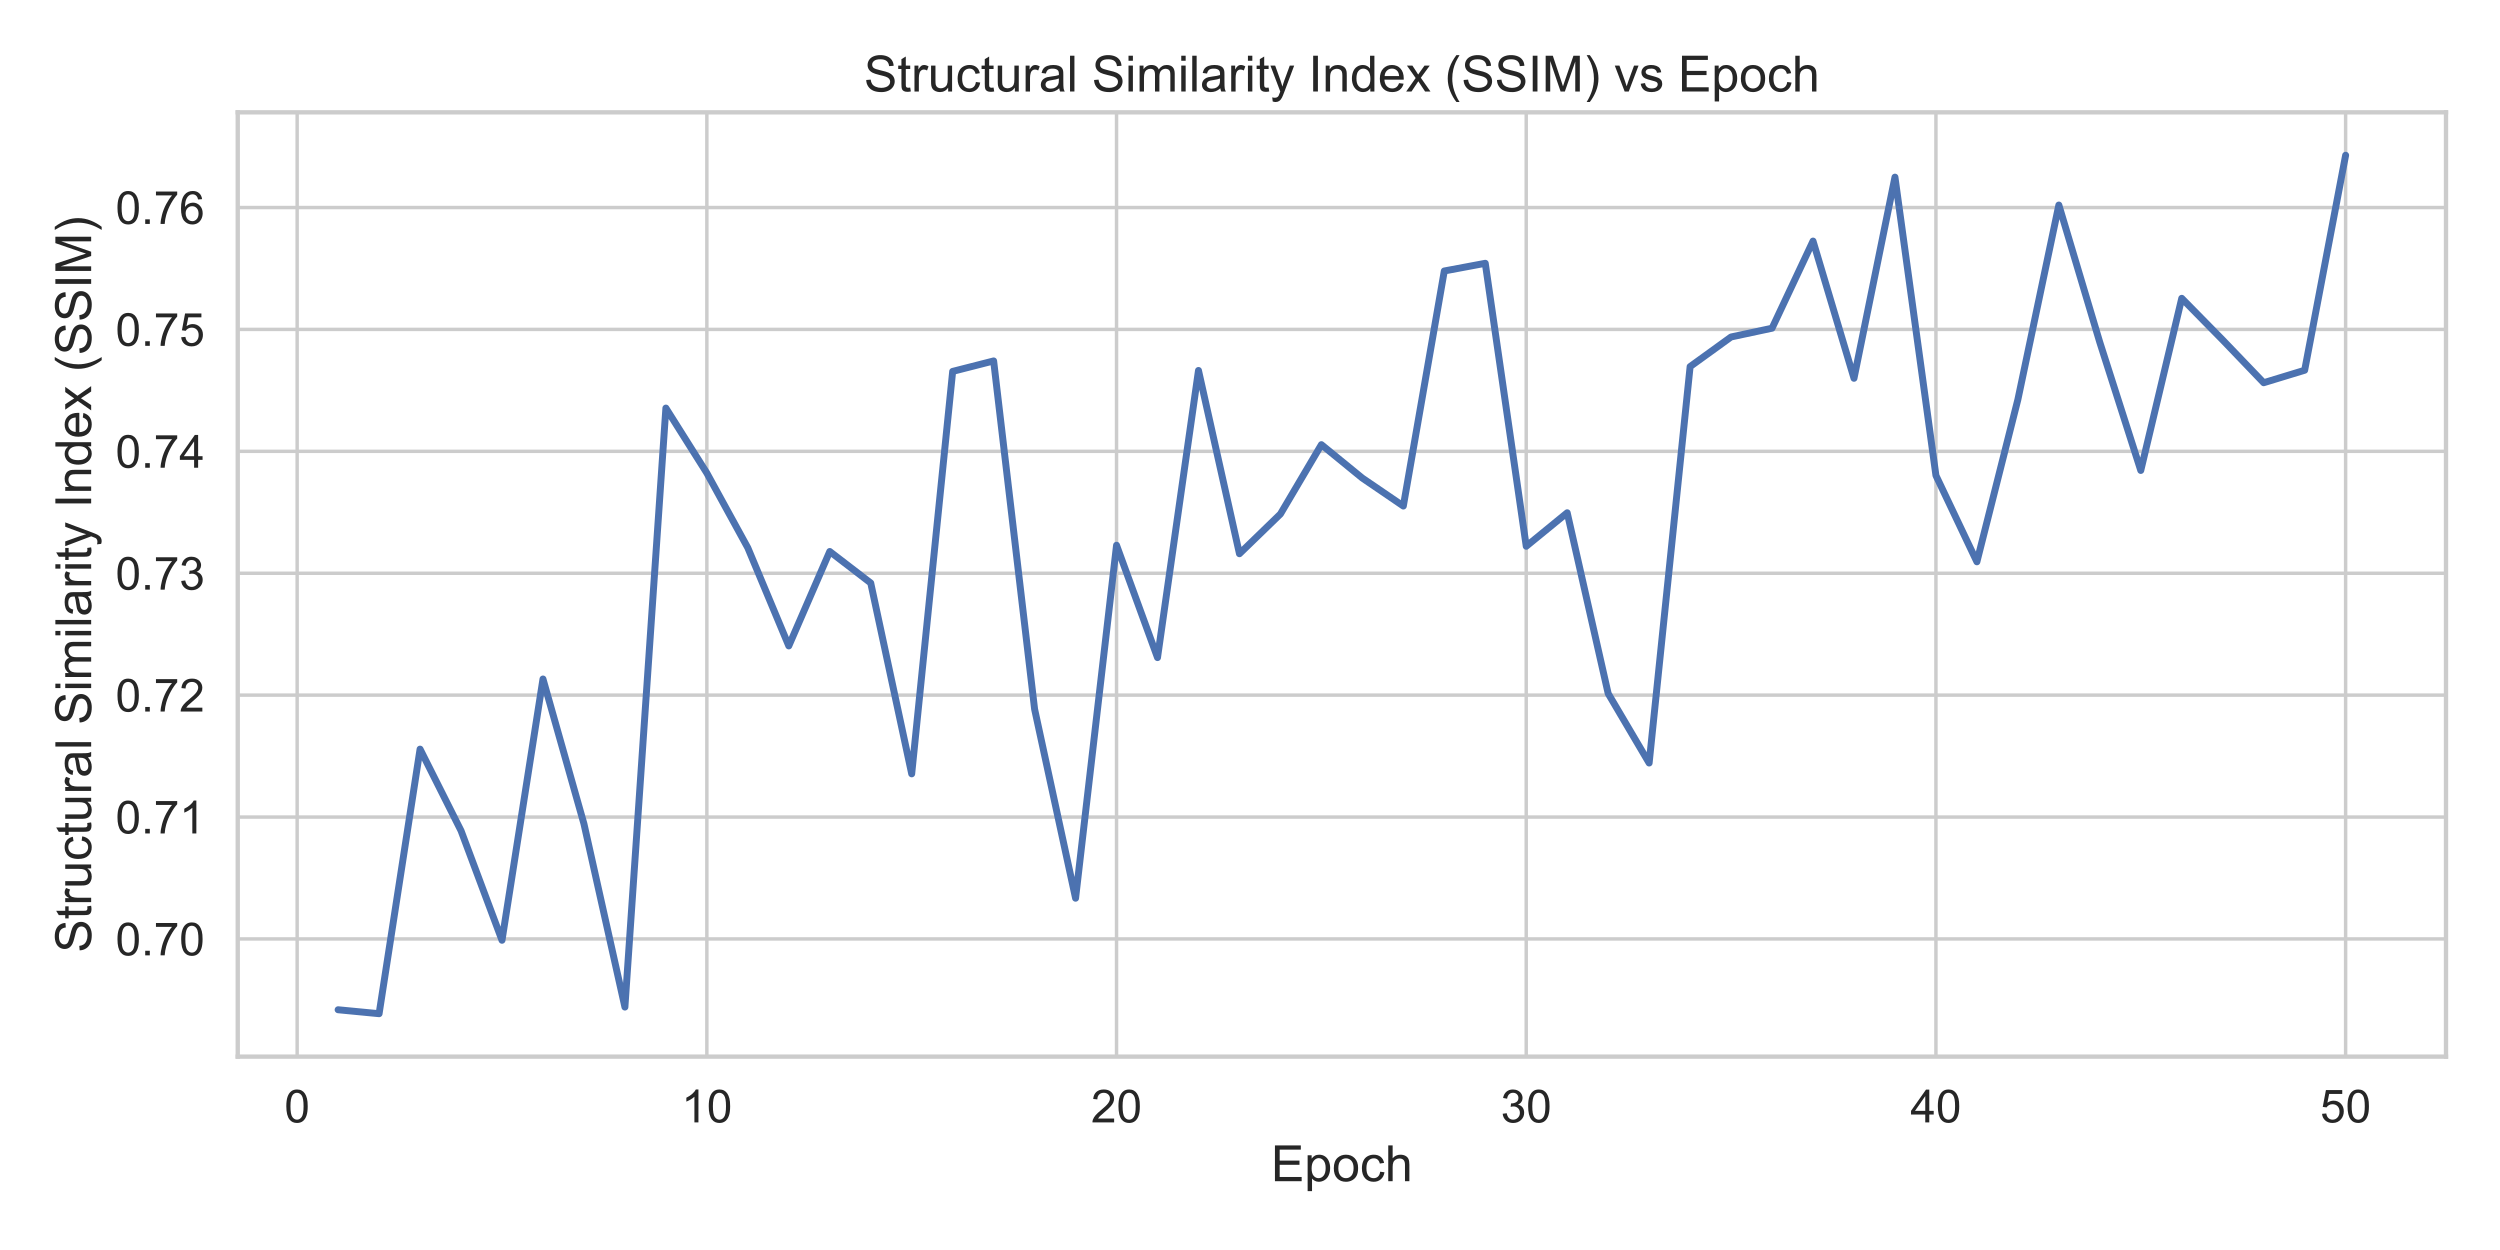
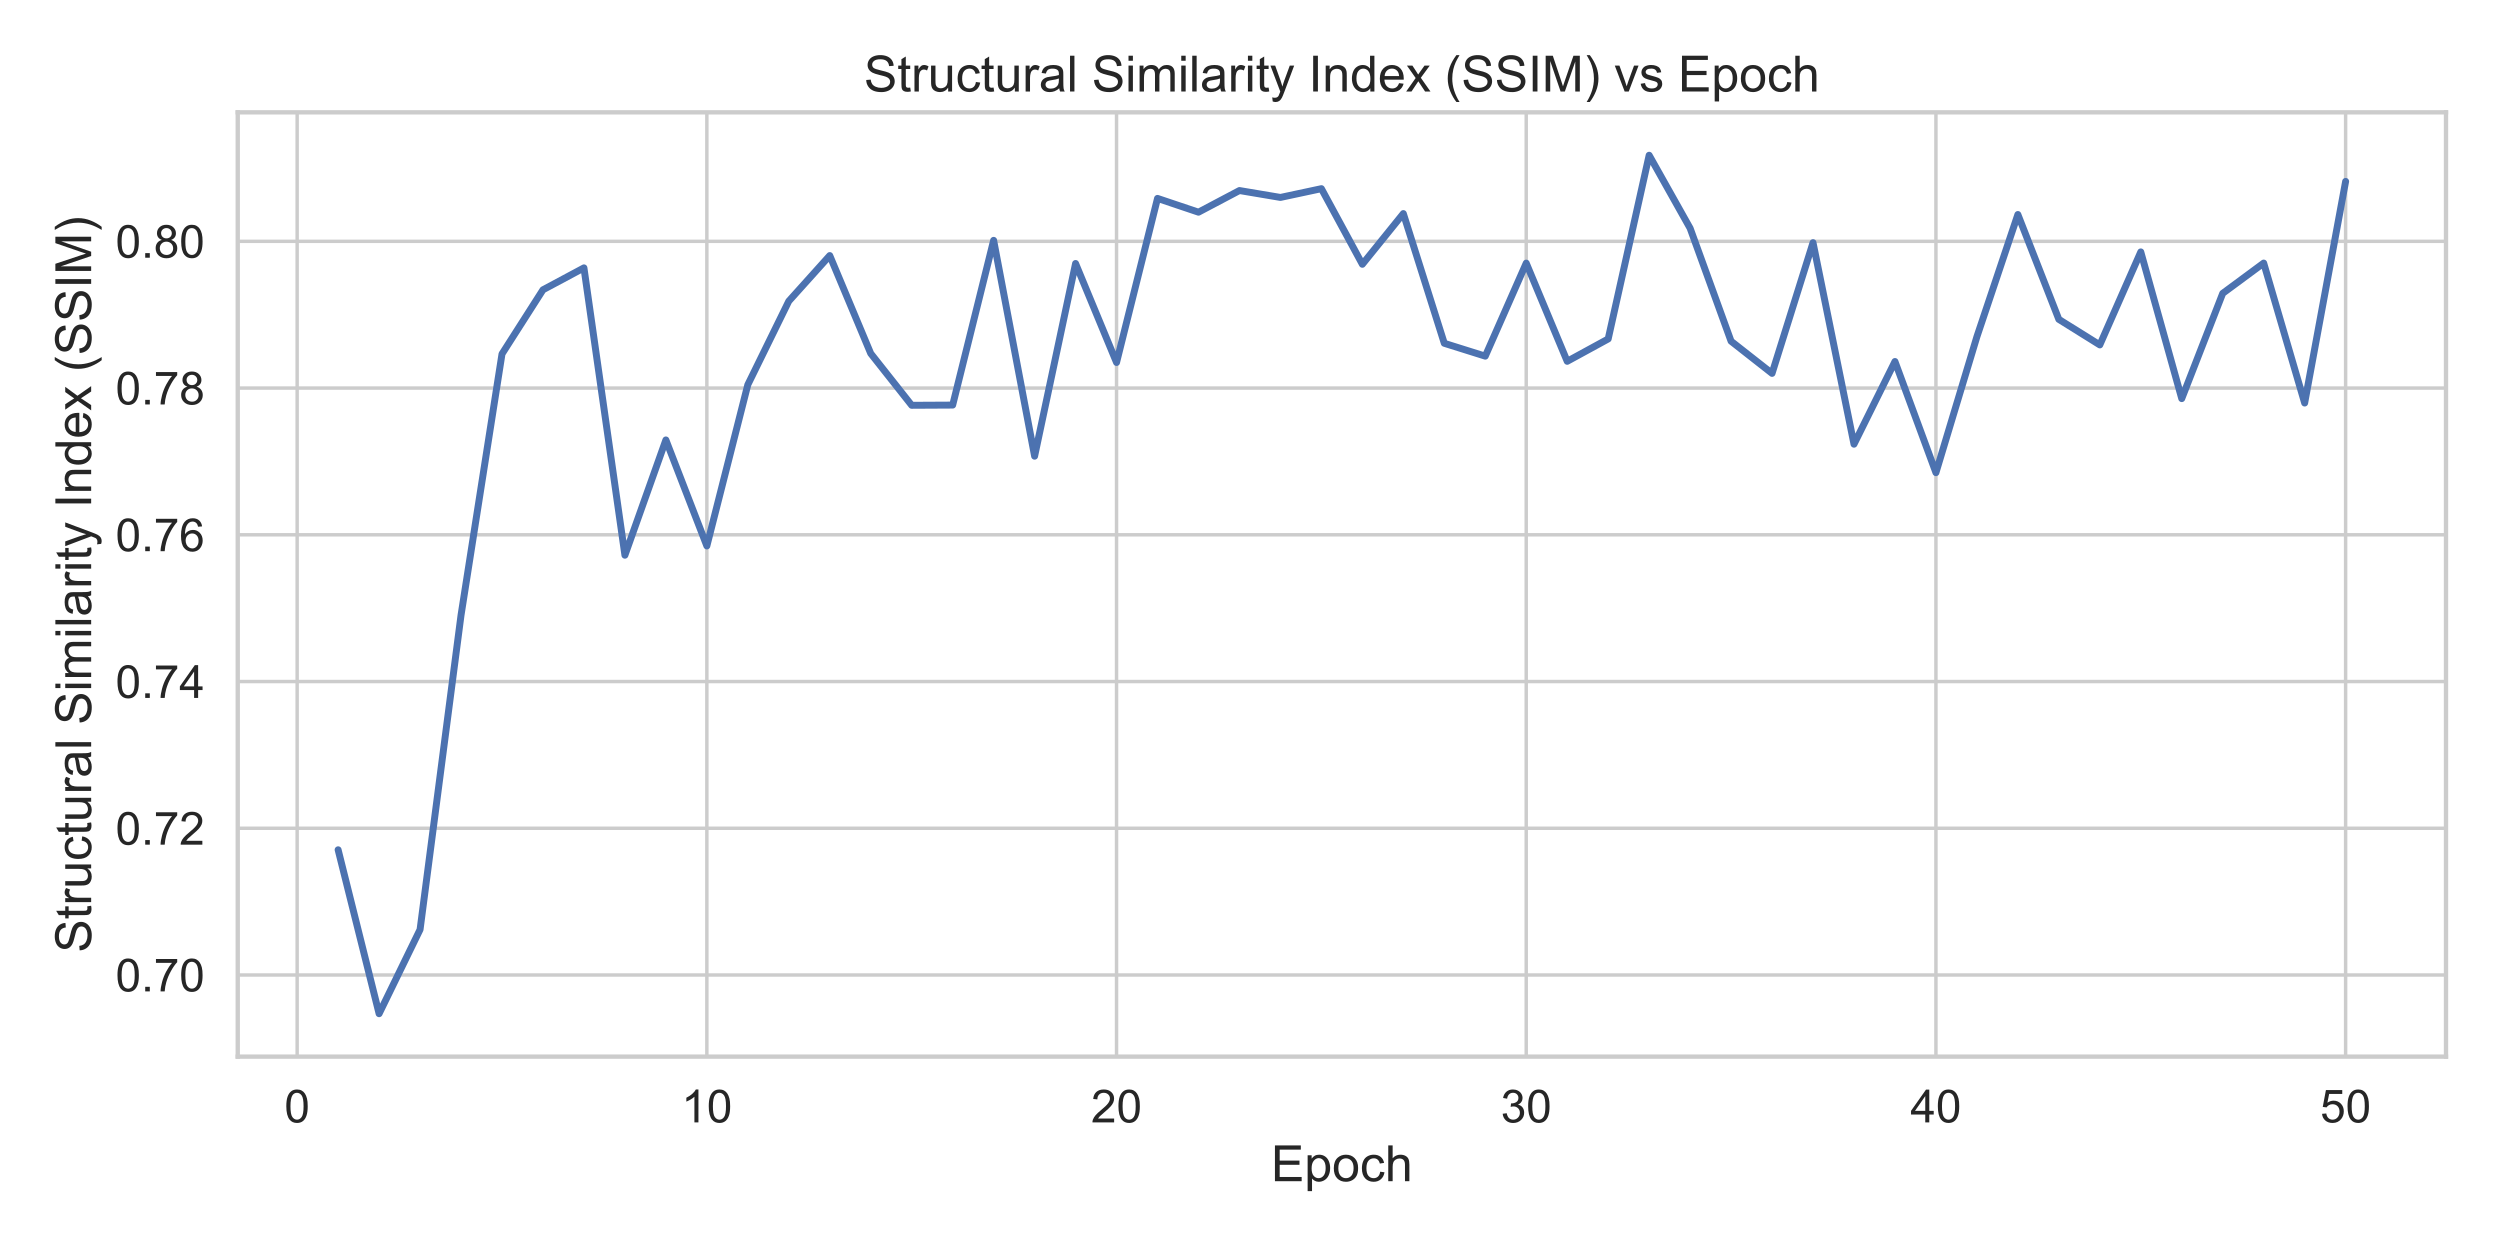
<svg xmlns="http://www.w3.org/2000/svg" xmlns:xlink="http://www.w3.org/1999/xlink" width="720pt" height="360pt" viewBox="0 0 720 360" version="1.1">
  <defs>
    <style type="text/css">*{stroke-linejoin: round; stroke-linecap: butt}</style>
  </defs>
  <g id="figure_1">
    <g id="patch_1">
      <path d="M 0 360  L 720 360  L 720 0  L 0 0  z " style="fill: #ffffff" />
    </g>
    <g id="axes_1">
      <g id="patch_2">
        <path d="M 68.472 304.308  L 704.448 304.308  L 704.448 32.352  L 68.472 32.352  z " style="fill: #ffffff" />
      </g>
      <g id="matplotlib.axis_1">
        <g id="xtick_1">
          <g id="line2d_1">
-             <path d="M 85.581 304.308  L 85.581 32.352  " clip-path="url(#p68c5d5d7a5)" style="fill: none; stroke: #cccccc; stroke-linecap: round" />
+             <path d="M 85.581 304.308  L 85.581 32.352  " clip-path="url(#pcb7b720543)" style="fill: none; stroke: #cccccc; stroke-linecap: round" />
          </g>
          <g id="text_1">
            <g style="fill: #262626" transform="translate(81.9106 323.2563) scale(0.132 -0.132)">
              <defs>
                <path id="ArialMT-30" d="M 266 2259  Q 266 3072 433 3567  Q 600 4063 929 4331  Q 1259 4600 1759 4600  Q 2128 4600 2406 4451  Q 2684 4303 2865 4023  Q 3047 3744 3150 3342  Q 3253 2941 3253 2259  Q 3253 1453 3087 958  Q 2922 463 2592 192  Q 2263 -78 1759 -78  Q 1097 -78 719 397  Q 266 969 266 2259  z M 844 2259  Q 844 1131 1108 757  Q 1372 384 1759 384  Q 2147 384 2411 759  Q 2675 1134 2675 2259  Q 2675 3391 2411 3762  Q 2147 4134 1753 4134  Q 1366 4134 1134 3806  Q 844 3388 844 2259  z " transform="scale(0.015625)" />
              </defs>
              <use xlink:href="#ArialMT-30" />
            </g>
          </g>
        </g>
        <g id="xtick_2">
          <g id="line2d_2">
-             <path d="M 203.573 304.308  L 203.573 32.352  " clip-path="url(#p68c5d5d7a5)" style="fill: none; stroke: #cccccc; stroke-linecap: round" />
+             <path d="M 203.573 304.308  L 203.573 32.352  " clip-path="url(#pcb7b720543)" style="fill: none; stroke: #cccccc; stroke-linecap: round" />
          </g>
          <g id="text_2">
            <g style="fill: #262626" transform="translate(196.2322 323.2563) scale(0.132 -0.132)">
              <defs>
                <path id="ArialMT-31" d="M 2384 0  L 1822 0  L 1822 3584  Q 1619 3391 1289 3197  Q 959 3003 697 2906  L 697 3450  Q 1169 3672 1522 3987  Q 1875 4303 2022 4600  L 2384 4600  L 2384 0  z " transform="scale(0.015625)" />
              </defs>
              <use xlink:href="#ArialMT-31" />
              <use xlink:href="#ArialMT-30" x="55.615" />
            </g>
          </g>
        </g>
        <g id="xtick_3">
          <g id="line2d_3">
-             <path d="M 321.564 304.308  L 321.564 32.352  " clip-path="url(#p68c5d5d7a5)" style="fill: none; stroke: #cccccc; stroke-linecap: round" />
+             <path d="M 321.564 304.308  L 321.564 32.352  " clip-path="url(#pcb7b720543)" style="fill: none; stroke: #cccccc; stroke-linecap: round" />
          </g>
          <g id="text_3">
            <g style="fill: #262626" transform="translate(314.2241 323.2563) scale(0.132 -0.132)">
              <defs>
                <path id="ArialMT-32" d="M 3222 541  L 3222 0  L 194 0  Q 188 203 259 391  Q 375 700 629 1000  Q 884 1300 1366 1694  Q 2113 2306 2375 2664  Q 2638 3022 2638 3341  Q 2638 3675 2398 3904  Q 2159 4134 1775 4134  Q 1369 4134 1125 3890  Q 881 3647 878 3216  L 300 3275  Q 359 3922 746 4261  Q 1134 4600 1788 4600  Q 2447 4600 2831 4234  Q 3216 3869 3216 3328  Q 3216 3053 3103 2787  Q 2991 2522 2730 2228  Q 2469 1934 1863 1422  Q 1356 997 1212 845  Q 1069 694 975 541  L 3222 541  z " transform="scale(0.015625)" />
              </defs>
              <use xlink:href="#ArialMT-32" />
              <use xlink:href="#ArialMT-30" x="55.615" />
            </g>
          </g>
        </g>
        <g id="xtick_4">
          <g id="line2d_4">
-             <path d="M 439.556 304.308  L 439.556 32.352  " clip-path="url(#p68c5d5d7a5)" style="fill: none; stroke: #cccccc; stroke-linecap: round" />
+             <path d="M 439.556 304.308  L 439.556 32.352  " clip-path="url(#pcb7b720543)" style="fill: none; stroke: #cccccc; stroke-linecap: round" />
          </g>
          <g id="text_4">
            <g style="fill: #262626" transform="translate(432.2159 323.2563) scale(0.132 -0.132)">
              <defs>
                <path id="ArialMT-33" d="M 269 1209  L 831 1284  Q 928 806 1161 595  Q 1394 384 1728 384  Q 2125 384 2398 659  Q 2672 934 2672 1341  Q 2672 1728 2419 1979  Q 2166 2231 1775 2231  Q 1616 2231 1378 2169  L 1441 2663  Q 1497 2656 1531 2656  Q 1891 2656 2178 2843  Q 2466 3031 2466 3422  Q 2466 3731 2256 3934  Q 2047 4138 1716 4138  Q 1388 4138 1169 3931  Q 950 3725 888 3313  L 325 3413  Q 428 3978 793 4289  Q 1159 4600 1703 4600  Q 2078 4600 2393 4439  Q 2709 4278 2876 4000  Q 3044 3722 3044 3409  Q 3044 3113 2884 2869  Q 2725 2625 2413 2481  Q 2819 2388 3044 2092  Q 3269 1797 3269 1353  Q 3269 753 2831 336  Q 2394 -81 1725 -81  Q 1122 -81 723 278  Q 325 638 269 1209  z " transform="scale(0.015625)" />
              </defs>
              <use xlink:href="#ArialMT-33" />
              <use xlink:href="#ArialMT-30" x="55.615" />
            </g>
          </g>
        </g>
        <g id="xtick_5">
          <g id="line2d_5">
-             <path d="M 557.548 304.308  L 557.548 32.352  " clip-path="url(#p68c5d5d7a5)" style="fill: none; stroke: #cccccc; stroke-linecap: round" />
+             <path d="M 557.548 304.308  L 557.548 32.352  " clip-path="url(#pcb7b720543)" style="fill: none; stroke: #cccccc; stroke-linecap: round" />
          </g>
          <g id="text_5">
            <g style="fill: #262626" transform="translate(550.2077 323.2563) scale(0.132 -0.132)">
              <defs>
                <path id="ArialMT-34" d="M 2069 0  L 2069 1097  L 81 1097  L 81 1613  L 2172 4581  L 2631 4581  L 2631 1613  L 3250 1613  L 3250 1097  L 2631 1097  L 2631 0  L 2069 0  z M 2069 1613  L 2069 3678  L 634 1613  L 2069 1613  z " transform="scale(0.015625)" />
              </defs>
              <use xlink:href="#ArialMT-34" />
              <use xlink:href="#ArialMT-30" x="55.615" />
            </g>
          </g>
        </g>
        <g id="xtick_6">
          <g id="line2d_6">
-             <path d="M 675.54 304.308  L 675.54 32.352  " clip-path="url(#p68c5d5d7a5)" style="fill: none; stroke: #cccccc; stroke-linecap: round" />
+             <path d="M 675.54 304.308  L 675.54 32.352  " clip-path="url(#pcb7b720543)" style="fill: none; stroke: #cccccc; stroke-linecap: round" />
          </g>
          <g id="text_6">
            <g style="fill: #262626" transform="translate(668.1996 323.2563) scale(0.132 -0.132)">
              <defs>
                <path id="ArialMT-35" d="M 266 1200  L 856 1250  Q 922 819 1161 601  Q 1400 384 1738 384  Q 2144 384 2425 690  Q 2706 997 2706 1503  Q 2706 1984 2436 2262  Q 2166 2541 1728 2541  Q 1456 2541 1237 2417  Q 1019 2294 894 2097  L 366 2166  L 809 4519  L 3088 4519  L 3088 3981  L 1259 3981  L 1013 2750  Q 1425 3038 1878 3038  Q 2478 3038 2890 2622  Q 3303 2206 3303 1553  Q 3303 931 2941 478  Q 2500 -78 1738 -78  Q 1113 -78 717 272  Q 322 622 266 1200  z " transform="scale(0.015625)" />
              </defs>
              <use xlink:href="#ArialMT-35" />
              <use xlink:href="#ArialMT-30" x="55.615" />
            </g>
          </g>
        </g>
        <g id="text_7">
          <g style="fill: #262626" transform="translate(366.0457 340.1871) scale(0.144 -0.144)">
            <defs>
              <path id="ArialMT-45" d="M 506 0  L 506 4581  L 3819 4581  L 3819 4041  L 1113 4041  L 1113 2638  L 3647 2638  L 3647 2100  L 1113 2100  L 1113 541  L 3925 541  L 3925 0  L 506 0  z " transform="scale(0.015625)" />
              <path id="ArialMT-70" d="M 422 -1272  L 422 3319  L 934 3319  L 934 2888  Q 1116 3141 1344 3267  Q 1572 3394 1897 3394  Q 2322 3394 2647 3175  Q 2972 2956 3137 2557  Q 3303 2159 3303 1684  Q 3303 1175 3120 767  Q 2938 359 2589 142  Q 2241 -75 1856 -75  Q 1575 -75 1351 44  Q 1128 163 984 344  L 984 -1272  L 422 -1272  z M 931 1641  Q 931 1000 1190 694  Q 1450 388 1819 388  Q 2194 388 2461 705  Q 2728 1022 2728 1688  Q 2728 2322 2467 2637  Q 2206 2953 1844 2953  Q 1484 2953 1207 2617  Q 931 2281 931 1641  z " transform="scale(0.015625)" />
              <path id="ArialMT-6f" d="M 213 1659  Q 213 2581 725 3025  Q 1153 3394 1769 3394  Q 2453 3394 2887 2945  Q 3322 2497 3322 1706  Q 3322 1066 3130 698  Q 2938 331 2570 128  Q 2203 -75 1769 -75  Q 1072 -75 642 372  Q 213 819 213 1659  z M 791 1659  Q 791 1022 1069 705  Q 1347 388 1769 388  Q 2188 388 2466 706  Q 2744 1025 2744 1678  Q 2744 2294 2464 2611  Q 2184 2928 1769 2928  Q 1347 2928 1069 2612  Q 791 2297 791 1659  z " transform="scale(0.015625)" />
              <path id="ArialMT-63" d="M 2588 1216  L 3141 1144  Q 3050 572 2676 248  Q 2303 -75 1759 -75  Q 1078 -75 664 370  Q 250 816 250 1647  Q 250 2184 428 2587  Q 606 2991 970 3192  Q 1334 3394 1763 3394  Q 2303 3394 2647 3120  Q 2991 2847 3088 2344  L 2541 2259  Q 2463 2594 2264 2762  Q 2066 2931 1784 2931  Q 1359 2931 1093 2626  Q 828 2322 828 1663  Q 828 994 1084 691  Q 1341 388 1753 388  Q 2084 388 2306 591  Q 2528 794 2588 1216  z " transform="scale(0.015625)" />
              <path id="ArialMT-68" d="M 422 0  L 422 4581  L 984 4581  L 984 2938  Q 1378 3394 1978 3394  Q 2347 3394 2619 3248  Q 2891 3103 3008 2847  Q 3125 2591 3125 2103  L 3125 0  L 2563 0  L 2563 2103  Q 2563 2525 2380 2717  Q 2197 2909 1863 2909  Q 1613 2909 1392 2779  Q 1172 2650 1078 2428  Q 984 2206 984 1816  L 984 0  L 422 0  z " transform="scale(0.015625)" />
            </defs>
            <use xlink:href="#ArialMT-45" />
            <use xlink:href="#ArialMT-70" x="66.699" />
            <use xlink:href="#ArialMT-6f" x="122.314" />
            <use xlink:href="#ArialMT-63" x="177.93" />
            <use xlink:href="#ArialMT-68" x="227.93" />
          </g>
        </g>
      </g>
      <g id="matplotlib.axis_2">
        <g id="ytick_1">
          <g id="line2d_7">
-             <path d="M 68.472 270.418  L 704.448 270.418  " clip-path="url(#p68c5d5d7a5)" style="fill: none; stroke: #cccccc; stroke-linecap: round" />
+             <path d="M 68.472 280.798  L 704.448 280.798  " clip-path="url(#pcb7b720543)" style="fill: none; stroke: #cccccc; stroke-linecap: round" />
          </g>
          <g id="text_8">
-             <g style="fill: #262626" transform="translate(33.28356 275.1421) scale(0.132 -0.132)">
+             <g style="fill: #262626" transform="translate(33.28356 285.5223) scale(0.132 -0.132)">
              <defs>
                <path id="ArialMT-2e" d="M 581 0  L 581 641  L 1222 641  L 1222 0  L 581 0  z " transform="scale(0.015625)" />
                <path id="ArialMT-37" d="M 303 3981  L 303 4522  L 3269 4522  L 3269 4084  Q 2831 3619 2401 2847  Q 1972 2075 1738 1259  Q 1569 684 1522 0  L 944 0  Q 953 541 1156 1306  Q 1359 2072 1739 2783  Q 2119 3494 2547 3981  L 303 3981  z " transform="scale(0.015625)" />
              </defs>
              <use xlink:href="#ArialMT-30" />
              <use xlink:href="#ArialMT-2e" x="55.615" />
              <use xlink:href="#ArialMT-37" x="83.398" />
              <use xlink:href="#ArialMT-30" x="139.014" />
            </g>
          </g>
        </g>
        <g id="ytick_2">
          <g id="line2d_8">
-             <path d="M 68.472 235.31  L 704.448 235.31  " clip-path="url(#p68c5d5d7a5)" style="fill: none; stroke: #cccccc; stroke-linecap: round" />
+             <path d="M 68.472 238.538  L 704.448 238.538  " clip-path="url(#pcb7b720543)" style="fill: none; stroke: #cccccc; stroke-linecap: round" />
          </g>
          <g id="text_9">
-             <g style="fill: #262626" transform="translate(33.28356 240.0338) scale(0.132 -0.132)">
-               <use xlink:href="#ArialMT-30" />
-               <use xlink:href="#ArialMT-2e" x="55.615" />
-               <use xlink:href="#ArialMT-37" x="83.398" />
-               <use xlink:href="#ArialMT-31" x="139.014" />
+             <g style="fill: #262626" transform="translate(33.28356 243.2622) scale(0.132 -0.132)">
+               <use xlink:href="#ArialMT-30" />
+               <use xlink:href="#ArialMT-2e" x="55.615" />
+               <use xlink:href="#ArialMT-37" x="83.398" />
+               <use xlink:href="#ArialMT-32" x="139.014" />
            </g>
          </g>
        </g>
        <g id="ytick_3">
          <g id="line2d_9">
-             <path d="M 68.472 200.201  L 704.448 200.201  " clip-path="url(#p68c5d5d7a5)" style="fill: none; stroke: #cccccc; stroke-linecap: round" />
+             <path d="M 68.472 196.278  L 704.448 196.278  " clip-path="url(#pcb7b720543)" style="fill: none; stroke: #cccccc; stroke-linecap: round" />
          </g>
          <g id="text_10">
-             <g style="fill: #262626" transform="translate(33.28356 204.9255) scale(0.132 -0.132)">
-               <use xlink:href="#ArialMT-30" />
-               <use xlink:href="#ArialMT-2e" x="55.615" />
-               <use xlink:href="#ArialMT-37" x="83.398" />
-               <use xlink:href="#ArialMT-32" x="139.014" />
+             <g style="fill: #262626" transform="translate(33.28356 201.002) scale(0.132 -0.132)">
+               <use xlink:href="#ArialMT-30" />
+               <use xlink:href="#ArialMT-2e" x="55.615" />
+               <use xlink:href="#ArialMT-37" x="83.398" />
+               <use xlink:href="#ArialMT-34" x="139.014" />
            </g>
          </g>
        </g>
        <g id="ytick_4">
          <g id="line2d_10">
-             <path d="M 68.472 165.093  L 704.448 165.093  " clip-path="url(#p68c5d5d7a5)" style="fill: none; stroke: #cccccc; stroke-linecap: round" />
+             <path d="M 68.472 154.018  L 704.448 154.018  " clip-path="url(#pcb7b720543)" style="fill: none; stroke: #cccccc; stroke-linecap: round" />
          </g>
          <g id="text_11">
-             <g style="fill: #262626" transform="translate(33.28356 169.8172) scale(0.132 -0.132)">
-               <use xlink:href="#ArialMT-30" />
-               <use xlink:href="#ArialMT-2e" x="55.615" />
-               <use xlink:href="#ArialMT-37" x="83.398" />
-               <use xlink:href="#ArialMT-33" x="139.014" />
+             <g style="fill: #262626" transform="translate(33.28356 158.7419) scale(0.132 -0.132)">
+               <defs>
+                 <path id="ArialMT-36" d="M 3184 3459  L 2625 3416  Q 2550 3747 2413 3897  Q 2184 4138 1850 4138  Q 1581 4138 1378 3988  Q 1113 3794 959 3422  Q 806 3050 800 2363  Q 1003 2672 1297 2822  Q 1591 2972 1913 2972  Q 2475 2972 2870 2558  Q 3266 2144 3266 1488  Q 3266 1056 3080 686  Q 2894 316 2569 119  Q 2244 -78 1831 -78  Q 1128 -78 684 439  Q 241 956 241 2144  Q 241 3472 731 4075  Q 1159 4600 1884 4600  Q 2425 4600 2770 4297  Q 3116 3994 3184 3459  z M 888 1484  Q 888 1194 1011 928  Q 1134 663 1356 523  Q 1578 384 1822 384  Q 2178 384 2434 671  Q 2691 959 2691 1453  Q 2691 1928 2437 2201  Q 2184 2475 1800 2475  Q 1419 2475 1153 2201  Q 888 1928 888 1484  z " transform="scale(0.015625)" />
+               </defs>
+               <use xlink:href="#ArialMT-30" />
+               <use xlink:href="#ArialMT-2e" x="55.615" />
+               <use xlink:href="#ArialMT-37" x="83.398" />
+               <use xlink:href="#ArialMT-36" x="139.014" />
            </g>
          </g>
        </g>
        <g id="ytick_5">
          <g id="line2d_11">
-             <path d="M 68.472 129.985  L 704.448 129.985  " clip-path="url(#p68c5d5d7a5)" style="fill: none; stroke: #cccccc; stroke-linecap: round" />
+             <path d="M 68.472 111.758  L 704.448 111.758  " clip-path="url(#pcb7b720543)" style="fill: none; stroke: #cccccc; stroke-linecap: round" />
          </g>
          <g id="text_12">
-             <g style="fill: #262626" transform="translate(33.28356 134.7089) scale(0.132 -0.132)">
-               <use xlink:href="#ArialMT-30" />
-               <use xlink:href="#ArialMT-2e" x="55.615" />
-               <use xlink:href="#ArialMT-37" x="83.398" />
-               <use xlink:href="#ArialMT-34" x="139.014" />
+             <g style="fill: #262626" transform="translate(33.28356 116.4817) scale(0.132 -0.132)">
+               <defs>
+                 <path id="ArialMT-38" d="M 1131 2484  Q 781 2613 612 2850  Q 444 3088 444 3419  Q 444 3919 803 4259  Q 1163 4600 1759 4600  Q 2359 4600 2725 4251  Q 3091 3903 3091 3403  Q 3091 3084 2923 2848  Q 2756 2613 2416 2484  Q 2838 2347 3058 2040  Q 3278 1734 3278 1309  Q 3278 722 2862 322  Q 2447 -78 1769 -78  Q 1091 -78 675 323  Q 259 725 259 1325  Q 259 1772 486 2073  Q 713 2375 1131 2484  z M 1019 3438  Q 1019 3113 1228 2906  Q 1438 2700 1772 2700  Q 2097 2700 2305 2904  Q 2513 3109 2513 3406  Q 2513 3716 2298 3927  Q 2084 4138 1766 4138  Q 1444 4138 1231 3931  Q 1019 3725 1019 3438  z M 838 1322  Q 838 1081 952 856  Q 1066 631 1291 507  Q 1516 384 1775 384  Q 2178 384 2440 643  Q 2703 903 2703 1303  Q 2703 1709 2433 1975  Q 2163 2241 1756 2241  Q 1359 2241 1098 1978  Q 838 1716 838 1322  z " transform="scale(0.015625)" />
+               </defs>
+               <use xlink:href="#ArialMT-30" />
+               <use xlink:href="#ArialMT-2e" x="55.615" />
+               <use xlink:href="#ArialMT-37" x="83.398" />
+               <use xlink:href="#ArialMT-38" x="139.014" />
            </g>
          </g>
        </g>
        <g id="ytick_6">
          <g id="line2d_12">
-             <path d="M 68.472 94.876  L 704.448 94.876  " clip-path="url(#p68c5d5d7a5)" style="fill: none; stroke: #cccccc; stroke-linecap: round" />
+             <path d="M 68.472 69.497  L 704.448 69.497  " clip-path="url(#pcb7b720543)" style="fill: none; stroke: #cccccc; stroke-linecap: round" />
          </g>
          <g id="text_13">
-             <g style="fill: #262626" transform="translate(33.28356 99.60055) scale(0.132 -0.132)">
-               <use xlink:href="#ArialMT-30" />
-               <use xlink:href="#ArialMT-2e" x="55.615" />
-               <use xlink:href="#ArialMT-37" x="83.398" />
-               <use xlink:href="#ArialMT-35" x="139.014" />
-             </g>
-           </g>
-         </g>
-         <g id="ytick_7">
-           <g id="line2d_13">
-             <path d="M 68.472 59.768  L 704.448 59.768  " clip-path="url(#p68c5d5d7a5)" style="fill: none; stroke: #cccccc; stroke-linecap: round" />
-           </g>
-           <g id="text_14">
-             <g style="fill: #262626" transform="translate(33.28356 64.49224) scale(0.132 -0.132)">
-               <defs>
-                 <path id="ArialMT-36" d="M 3184 3459  L 2625 3416  Q 2550 3747 2413 3897  Q 2184 4138 1850 4138  Q 1581 4138 1378 3988  Q 1113 3794 959 3422  Q 806 3050 800 2363  Q 1003 2672 1297 2822  Q 1591 2972 1913 2972  Q 2475 2972 2870 2558  Q 3266 2144 3266 1488  Q 3266 1056 3080 686  Q 2894 316 2569 119  Q 2244 -78 1831 -78  Q 1128 -78 684 439  Q 241 956 241 2144  Q 241 3472 731 4075  Q 1159 4600 1884 4600  Q 2425 4600 2770 4297  Q 3116 3994 3184 3459  z M 888 1484  Q 888 1194 1011 928  Q 1134 663 1356 523  Q 1578 384 1822 384  Q 2178 384 2434 671  Q 2691 959 2691 1453  Q 2691 1928 2437 2201  Q 2184 2475 1800 2475  Q 1419 2475 1153 2201  Q 888 1928 888 1484  z " transform="scale(0.015625)" />
-               </defs>
-               <use xlink:href="#ArialMT-30" />
-               <use xlink:href="#ArialMT-2e" x="55.615" />
-               <use xlink:href="#ArialMT-37" x="83.398" />
-               <use xlink:href="#ArialMT-36" x="139.014" />
-             </g>
-           </g>
-         </g>
-         <g id="text_15">
+             <g style="fill: #262626" transform="translate(33.28356 74.2216) scale(0.132 -0.132)">
+               <use xlink:href="#ArialMT-30" />
+               <use xlink:href="#ArialMT-2e" x="55.615" />
+               <use xlink:href="#ArialMT-38" x="83.398" />
+               <use xlink:href="#ArialMT-30" x="139.014" />
+             </g>
+           </g>
+         </g>
+         <g id="text_14">
          <g style="fill: #262626" transform="translate(26.25281 274.35) rotate(-90) scale(0.144 -0.144)">
            <defs>
              <path id="ArialMT-53" d="M 288 1472  L 859 1522  Q 900 1178 1048 958  Q 1197 738 1509 602  Q 1822 466 2213 466  Q 2559 466 2825 569  Q 3091 672 3220 851  Q 3350 1031 3350 1244  Q 3350 1459 3225 1620  Q 3100 1781 2813 1891  Q 2628 1963 1997 2114  Q 1366 2266 1113 2400  Q 784 2572 623 2826  Q 463 3081 463 3397  Q 463 3744 659 4045  Q 856 4347 1234 4503  Q 1613 4659 2075 4659  Q 2584 4659 2973 4495  Q 3363 4331 3572 4012  Q 3781 3694 3797 3291  L 3216 3247  Q 3169 3681 2898 3903  Q 2628 4125 2100 4125  Q 1550 4125 1298 3923  Q 1047 3722 1047 3438  Q 1047 3191 1225 3031  Q 1400 2872 2139 2705  Q 2878 2538 3153 2413  Q 3553 2228 3743 1945  Q 3934 1663 3934 1294  Q 3934 928 3725 604  Q 3516 281 3123 101  Q 2731 -78 2241 -78  Q 1619 -78 1198 103  Q 778 284 539 648  Q 300 1013 288 1472  z " transform="scale(0.015625)" />
              <path id="ArialMT-74" d="M 1650 503  L 1731 6  Q 1494 -44 1306 -44  Q 1000 -44 831 53  Q 663 150 594 308  Q 525 466 525 972  L 525 2881  L 113 2881  L 113 3319  L 525 3319  L 525 4141  L 1084 4478  L 1084 3319  L 1650 3319  L 1650 2881  L 1084 2881  L 1084 941  Q 1084 700 1114 631  Q 1144 563 1211 522  Q 1278 481 1403 481  Q 1497 481 1650 503  z " transform="scale(0.015625)" />
              <path id="ArialMT-72" d="M 416 0  L 416 3319  L 922 3319  L 922 2816  Q 1116 3169 1280 3281  Q 1444 3394 1641 3394  Q 1925 3394 2219 3213  L 2025 2691  Q 1819 2813 1613 2813  Q 1428 2813 1281 2702  Q 1134 2591 1072 2394  Q 978 2094 978 1738  L 978 0  L 416 0  z " transform="scale(0.015625)" />
              <path id="ArialMT-75" d="M 2597 0  L 2597 488  Q 2209 -75 1544 -75  Q 1250 -75 995 37  Q 741 150 617 320  Q 494 491 444 738  Q 409 903 409 1263  L 409 3319  L 972 3319  L 972 1478  Q 972 1038 1006 884  Q 1059 663 1231 536  Q 1403 409 1656 409  Q 1909 409 2131 539  Q 2353 669 2445 892  Q 2538 1116 2538 1541  L 2538 3319  L 3100 3319  L 3100 0  L 2597 0  z " transform="scale(0.015625)" />
              <path id="ArialMT-61" d="M 2588 409  Q 2275 144 1986 34  Q 1697 -75 1366 -75  Q 819 -75 525 192  Q 231 459 231 875  Q 231 1119 342 1320  Q 453 1522 633 1644  Q 813 1766 1038 1828  Q 1203 1872 1538 1913  Q 2219 1994 2541 2106  Q 2544 2222 2544 2253  Q 2544 2597 2384 2738  Q 2169 2928 1744 2928  Q 1347 2928 1158 2789  Q 969 2650 878 2297  L 328 2372  Q 403 2725 575 2942  Q 747 3159 1072 3276  Q 1397 3394 1825 3394  Q 2250 3394 2515 3294  Q 2781 3194 2906 3042  Q 3031 2891 3081 2659  Q 3109 2516 3109 2141  L 3109 1391  Q 3109 606 3145 398  Q 3181 191 3288 0  L 2700 0  Q 2613 175 2588 409  z M 2541 1666  Q 2234 1541 1622 1453  Q 1275 1403 1131 1340  Q 988 1278 909 1158  Q 831 1038 831 891  Q 831 666 1001 516  Q 1172 366 1500 366  Q 1825 366 2078 508  Q 2331 650 2450 897  Q 2541 1088 2541 1459  L 2541 1666  z " transform="scale(0.015625)" />
              <path id="ArialMT-6c" d="M 409 0  L 409 4581  L 972 4581  L 972 0  L 409 0  z " transform="scale(0.015625)" />
              <path id="ArialMT-20" transform="scale(0.015625)" />
              <path id="ArialMT-69" d="M 425 3934  L 425 4581  L 988 4581  L 988 3934  L 425 3934  z M 425 0  L 425 3319  L 988 3319  L 988 0  L 425 0  z " transform="scale(0.015625)" />
              <path id="ArialMT-6d" d="M 422 0  L 422 3319  L 925 3319  L 925 2853  Q 1081 3097 1340 3245  Q 1600 3394 1931 3394  Q 2300 3394 2536 3241  Q 2772 3088 2869 2813  Q 3263 3394 3894 3394  Q 4388 3394 4653 3120  Q 4919 2847 4919 2278  L 4919 0  L 4359 0  L 4359 2091  Q 4359 2428 4304 2576  Q 4250 2725 4106 2815  Q 3963 2906 3769 2906  Q 3419 2906 3187 2673  Q 2956 2441 2956 1928  L 2956 0  L 2394 0  L 2394 2156  Q 2394 2531 2256 2718  Q 2119 2906 1806 2906  Q 1569 2906 1367 2781  Q 1166 2656 1075 2415  Q 984 2175 984 1722  L 984 0  L 422 0  z " transform="scale(0.015625)" />
              <path id="ArialMT-79" d="M 397 -1278  L 334 -750  Q 519 -800 656 -800  Q 844 -800 956 -737  Q 1069 -675 1141 -563  Q 1194 -478 1313 -144  Q 1328 -97 1363 -6  L 103 3319  L 709 3319  L 1400 1397  Q 1534 1031 1641 628  Q 1738 1016 1872 1384  L 2581 3319  L 3144 3319  L 1881 -56  Q 1678 -603 1566 -809  Q 1416 -1088 1222 -1217  Q 1028 -1347 759 -1347  Q 597 -1347 397 -1278  z " transform="scale(0.015625)" />
              <path id="ArialMT-49" d="M 597 0  L 597 4581  L 1203 4581  L 1203 0  L 597 0  z " transform="scale(0.015625)" />
              <path id="ArialMT-6e" d="M 422 0  L 422 3319  L 928 3319  L 928 2847  Q 1294 3394 1984 3394  Q 2284 3394 2536 3286  Q 2788 3178 2913 3003  Q 3038 2828 3088 2588  Q 3119 2431 3119 2041  L 3119 0  L 2556 0  L 2556 2019  Q 2556 2363 2490 2533  Q 2425 2703 2258 2804  Q 2091 2906 1866 2906  Q 1506 2906 1245 2678  Q 984 2450 984 1813  L 984 0  L 422 0  z " transform="scale(0.015625)" />
              <path id="ArialMT-64" d="M 2575 0  L 2575 419  Q 2259 -75 1647 -75  Q 1250 -75 917 144  Q 584 363 401 755  Q 219 1147 219 1656  Q 219 2153 384 2558  Q 550 2963 881 3178  Q 1213 3394 1622 3394  Q 1922 3394 2156 3267  Q 2391 3141 2538 2938  L 2538 4581  L 3097 4581  L 3097 0  L 2575 0  z M 797 1656  Q 797 1019 1065 703  Q 1334 388 1700 388  Q 2069 388 2326 689  Q 2584 991 2584 1609  Q 2584 2291 2321 2609  Q 2059 2928 1675 2928  Q 1300 2928 1048 2622  Q 797 2316 797 1656  z " transform="scale(0.015625)" />
              <path id="ArialMT-65" d="M 2694 1069  L 3275 997  Q 3138 488 2766 206  Q 2394 -75 1816 -75  Q 1088 -75 661 373  Q 234 822 234 1631  Q 234 2469 665 2931  Q 1097 3394 1784 3394  Q 2450 3394 2872 2941  Q 3294 2488 3294 1666  Q 3294 1616 3291 1516  L 816 1516  Q 847 969 1125 678  Q 1403 388 1819 388  Q 2128 388 2347 550  Q 2566 713 2694 1069  z M 847 1978  L 2700 1978  Q 2663 2397 2488 2606  Q 2219 2931 1791 2931  Q 1403 2931 1139 2672  Q 875 2413 847 1978  z " transform="scale(0.015625)" />
              <path id="ArialMT-78" d="M 47 0  L 1259 1725  L 138 3319  L 841 3319  L 1350 2541  Q 1494 2319 1581 2169  Q 1719 2375 1834 2534  L 2394 3319  L 3066 3319  L 1919 1756  L 3153 0  L 2463 0  L 1781 1031  L 1600 1309  L 728 0  L 47 0  z " transform="scale(0.015625)" />
              <path id="ArialMT-28" d="M 1497 -1347  Q 1031 -759 709 28  Q 388 816 388 1659  Q 388 2403 628 3084  Q 909 3875 1497 4659  L 1900 4659  Q 1522 4009 1400 3731  Q 1209 3300 1100 2831  Q 966 2247 966 1656  Q 966 153 1900 -1347  L 1497 -1347  z " transform="scale(0.015625)" />
              <path id="ArialMT-4d" d="M 475 0  L 475 4581  L 1388 4581  L 2472 1338  Q 2622 884 2691 659  Q 2769 909 2934 1394  L 4031 4581  L 4847 4581  L 4847 0  L 4263 0  L 4263 3834  L 2931 0  L 2384 0  L 1059 3900  L 1059 0  L 475 0  z " transform="scale(0.015625)" />
              <path id="ArialMT-29" d="M 791 -1347  L 388 -1347  Q 1322 153 1322 1656  Q 1322 2244 1188 2822  Q 1081 3291 891 3722  Q 769 4003 388 4659  L 791 4659  Q 1378 3875 1659 3084  Q 1900 2403 1900 1659  Q 1900 816 1576 28  Q 1253 -759 791 -1347  z " transform="scale(0.015625)" />
            </defs>
            <use xlink:href="#ArialMT-53" />
            <use xlink:href="#ArialMT-74" x="66.699" />
            <use xlink:href="#ArialMT-72" x="94.482" />
            <use xlink:href="#ArialMT-75" x="127.783" />
            <use xlink:href="#ArialMT-63" x="183.398" />
            <use xlink:href="#ArialMT-74" x="233.398" />
            <use xlink:href="#ArialMT-75" x="261.182" />
            <use xlink:href="#ArialMT-72" x="316.797" />
            <use xlink:href="#ArialMT-61" x="350.098" />
            <use xlink:href="#ArialMT-6c" x="405.713" />
            <use xlink:href="#ArialMT-20" x="427.93" />
            <use xlink:href="#ArialMT-53" x="455.713" />
            <use xlink:href="#ArialMT-69" x="522.412" />
            <use xlink:href="#ArialMT-6d" x="544.629" />
            <use xlink:href="#ArialMT-69" x="627.93" />
            <use xlink:href="#ArialMT-6c" x="650.146" />
            <use xlink:href="#ArialMT-61" x="672.363" />
            <use xlink:href="#ArialMT-72" x="727.979" />
            <use xlink:href="#ArialMT-69" x="761.279" />
            <use xlink:href="#ArialMT-74" x="783.496" />
            <use xlink:href="#ArialMT-79" x="811.279" />
            <use xlink:href="#ArialMT-20" x="861.279" />
            <use xlink:href="#ArialMT-49" x="889.062" />
            <use xlink:href="#ArialMT-6e" x="916.846" />
            <use xlink:href="#ArialMT-64" x="972.461" />
            <use xlink:href="#ArialMT-65" x="1028.076" />
            <use xlink:href="#ArialMT-78" x="1083.691" />
            <use xlink:href="#ArialMT-20" x="1133.691" />
            <use xlink:href="#ArialMT-28" x="1161.475" />
            <use xlink:href="#ArialMT-53" x="1194.775" />
            <use xlink:href="#ArialMT-53" x="1261.475" />
            <use xlink:href="#ArialMT-49" x="1328.174" />
            <use xlink:href="#ArialMT-4d" x="1355.957" />
            <use xlink:href="#ArialMT-29" x="1439.258" />
          </g>
        </g>
      </g>
      <g id="PolyCollection_1" />
-       <g id="line2d_14">
-         <path d="M 97.38 290.809  L 109.179 291.946  L 120.978 215.751  L 132.778 239.242  L 144.577 270.797  L 156.376 195.553  L 168.175 237.262  L 179.974 290.036  L 191.773 117.528  L 203.573 136.248  L 215.372 157.776  L 227.171 186.026  L 238.97 158.83  L 250.769 167.902  L 262.569 222.867  L 274.368 106.96  L 286.167 103.948  L 297.966 204.246  L 309.765 258.686  L 321.564 157.033  L 333.364 189.388  L 345.163 106.696  L 356.962 159.476  L 368.761 148.036  L 380.56 128.061  L 392.36 137.694  L 404.159 145.74  L 415.958 78.04  L 427.757 75.83  L 439.556 157.327  L 451.356 147.676  L 463.155 199.738  L 474.954 219.75  L 486.753 105.577  L 498.552 97.047  L 510.351 94.525  L 522.151 69.43  L 533.95 108.948  L 545.749 51.019  L 557.548 136.936  L 569.347 161.796  L 581.147 115.078  L 592.946 59.052  L 604.745 98.598  L 616.544 135.49  L 628.343 85.916  L 640.142 97.924  L 651.942 110.226  L 663.741 106.631  L 675.54 44.714  " clip-path="url(#p68c5d5d7a5)" style="fill: none; stroke: #4c72b0; stroke-width: 2; stroke-linecap: round" />
+       <g id="line2d_13">
+         <path d="M 97.38 244.742  L 109.179 291.946  L 120.978 267.715  L 132.778 177.159  L 144.577 101.928  L 156.376 83.461  L 168.175 77.147  L 179.974 159.899  L 191.773 126.707  L 203.573 157.231  L 215.372 110.794  L 227.171 86.731  L 238.97 73.605  L 250.769 101.793  L 262.569 116.727  L 274.368 116.662  L 286.167 69.225  L 297.966 131.381  L 309.765 75.887  L 321.564 104.396  L 333.364 57.141  L 345.163 61.11  L 356.962 54.875  L 368.761 56.862  L 380.56 54.337  L 392.36 76.112  L 404.159 61.512  L 415.958 98.868  L 427.757 102.571  L 439.556 75.781  L 451.356 104.058  L 463.155 97.617  L 474.954 44.714  L 486.753 65.728  L 498.552 98.268  L 510.351 107.532  L 522.151 69.885  L 533.95 127.926  L 545.749 104.117  L 557.548 136.125  L 569.347 96.975  L 581.147 61.781  L 592.946 91.975  L 604.745 99.333  L 616.544 72.553  L 628.343 114.798  L 640.142 84.483  L 651.942 75.766  L 663.741 116.072  L 675.54 52.248  " clip-path="url(#pcb7b720543)" style="fill: none; stroke: #4c72b0; stroke-width: 2; stroke-linecap: round" />
      </g>
      <g id="patch_3">
        <path d="M 68.472 304.308  L 68.472 32.352  " style="fill: none; stroke: #cccccc; stroke-width: 1.25; stroke-linejoin: miter; stroke-linecap: square" />
      </g>
      <g id="patch_4">
        <path d="M 704.448 304.308  L 704.448 32.352  " style="fill: none; stroke: #cccccc; stroke-width: 1.25; stroke-linejoin: miter; stroke-linecap: square" />
      </g>
      <g id="patch_5">
        <path d="M 68.472 304.308  L 704.448 304.308  " style="fill: none; stroke: #cccccc; stroke-width: 1.25; stroke-linejoin: miter; stroke-linecap: square" />
      </g>
      <g id="patch_6">
        <path d="M 68.472 32.352  L 704.448 32.352  " style="fill: none; stroke: #cccccc; stroke-width: 1.25; stroke-linejoin: miter; stroke-linecap: square" />
      </g>
-       <g id="text_16">
+       <g id="text_15">
        <g style="fill: #262626" transform="translate(248.8253 26.352) scale(0.144 -0.144)">
          <defs>
            <path id="ArialMT-76" d="M 1344 0  L 81 3319  L 675 3319  L 1388 1331  Q 1503 1009 1600 663  Q 1675 925 1809 1294  L 2547 3319  L 3125 3319  L 1869 0  L 1344 0  z " transform="scale(0.015625)" />
            <path id="ArialMT-73" d="M 197 991  L 753 1078  Q 800 744 1014 566  Q 1228 388 1613 388  Q 2000 388 2187 545  Q 2375 703 2375 916  Q 2375 1106 2209 1216  Q 2094 1291 1634 1406  Q 1016 1563 777 1677  Q 538 1791 414 1992  Q 291 2194 291 2438  Q 291 2659 392 2848  Q 494 3038 669 3163  Q 800 3259 1026 3326  Q 1253 3394 1513 3394  Q 1903 3394 2198 3281  Q 2494 3169 2634 2976  Q 2775 2784 2828 2463  L 2278 2388  Q 2241 2644 2061 2787  Q 1881 2931 1553 2931  Q 1166 2931 1000 2803  Q 834 2675 834 2503  Q 834 2394 903 2306  Q 972 2216 1119 2156  Q 1203 2125 1616 2013  Q 2213 1853 2448 1751  Q 2684 1650 2818 1456  Q 2953 1263 2953 975  Q 2953 694 2789 445  Q 2625 197 2315 61  Q 2006 -75 1616 -75  Q 969 -75 630 194  Q 291 463 197 991  z " transform="scale(0.015625)" />
          </defs>
          <use xlink:href="#ArialMT-53" />
          <use xlink:href="#ArialMT-74" x="66.699" />
          <use xlink:href="#ArialMT-72" x="94.482" />
          <use xlink:href="#ArialMT-75" x="127.783" />
          <use xlink:href="#ArialMT-63" x="183.398" />
          <use xlink:href="#ArialMT-74" x="233.398" />
          <use xlink:href="#ArialMT-75" x="261.182" />
          <use xlink:href="#ArialMT-72" x="316.797" />
          <use xlink:href="#ArialMT-61" x="350.098" />
          <use xlink:href="#ArialMT-6c" x="405.713" />
          <use xlink:href="#ArialMT-20" x="427.93" />
          <use xlink:href="#ArialMT-53" x="455.713" />
          <use xlink:href="#ArialMT-69" x="522.412" />
          <use xlink:href="#ArialMT-6d" x="544.629" />
          <use xlink:href="#ArialMT-69" x="627.93" />
          <use xlink:href="#ArialMT-6c" x="650.146" />
          <use xlink:href="#ArialMT-61" x="672.363" />
          <use xlink:href="#ArialMT-72" x="727.979" />
          <use xlink:href="#ArialMT-69" x="761.279" />
          <use xlink:href="#ArialMT-74" x="783.496" />
          <use xlink:href="#ArialMT-79" x="811.279" />
          <use xlink:href="#ArialMT-20" x="861.279" />
          <use xlink:href="#ArialMT-49" x="889.062" />
          <use xlink:href="#ArialMT-6e" x="916.846" />
          <use xlink:href="#ArialMT-64" x="972.461" />
          <use xlink:href="#ArialMT-65" x="1028.076" />
          <use xlink:href="#ArialMT-78" x="1083.691" />
          <use xlink:href="#ArialMT-20" x="1133.691" />
          <use xlink:href="#ArialMT-28" x="1161.475" />
          <use xlink:href="#ArialMT-53" x="1194.775" />
          <use xlink:href="#ArialMT-53" x="1261.475" />
          <use xlink:href="#ArialMT-49" x="1328.174" />
          <use xlink:href="#ArialMT-4d" x="1355.957" />
          <use xlink:href="#ArialMT-29" x="1439.258" />
          <use xlink:href="#ArialMT-20" x="1472.559" />
          <use xlink:href="#ArialMT-76" x="1500.342" />
          <use xlink:href="#ArialMT-73" x="1550.342" />
          <use xlink:href="#ArialMT-20" x="1600.342" />
          <use xlink:href="#ArialMT-45" x="1628.125" />
          <use xlink:href="#ArialMT-70" x="1694.824" />
          <use xlink:href="#ArialMT-6f" x="1750.439" />
          <use xlink:href="#ArialMT-63" x="1806.055" />
          <use xlink:href="#ArialMT-68" x="1856.055" />
        </g>
      </g>
    </g>
  </g>
  <defs>
-     <clipPath id="p68c5d5d7a5">
+     <clipPath id="pcb7b720543">
      <rect x="68.472" y="32.352" width="635.976" height="271.956" />
    </clipPath>
  </defs>
</svg>
